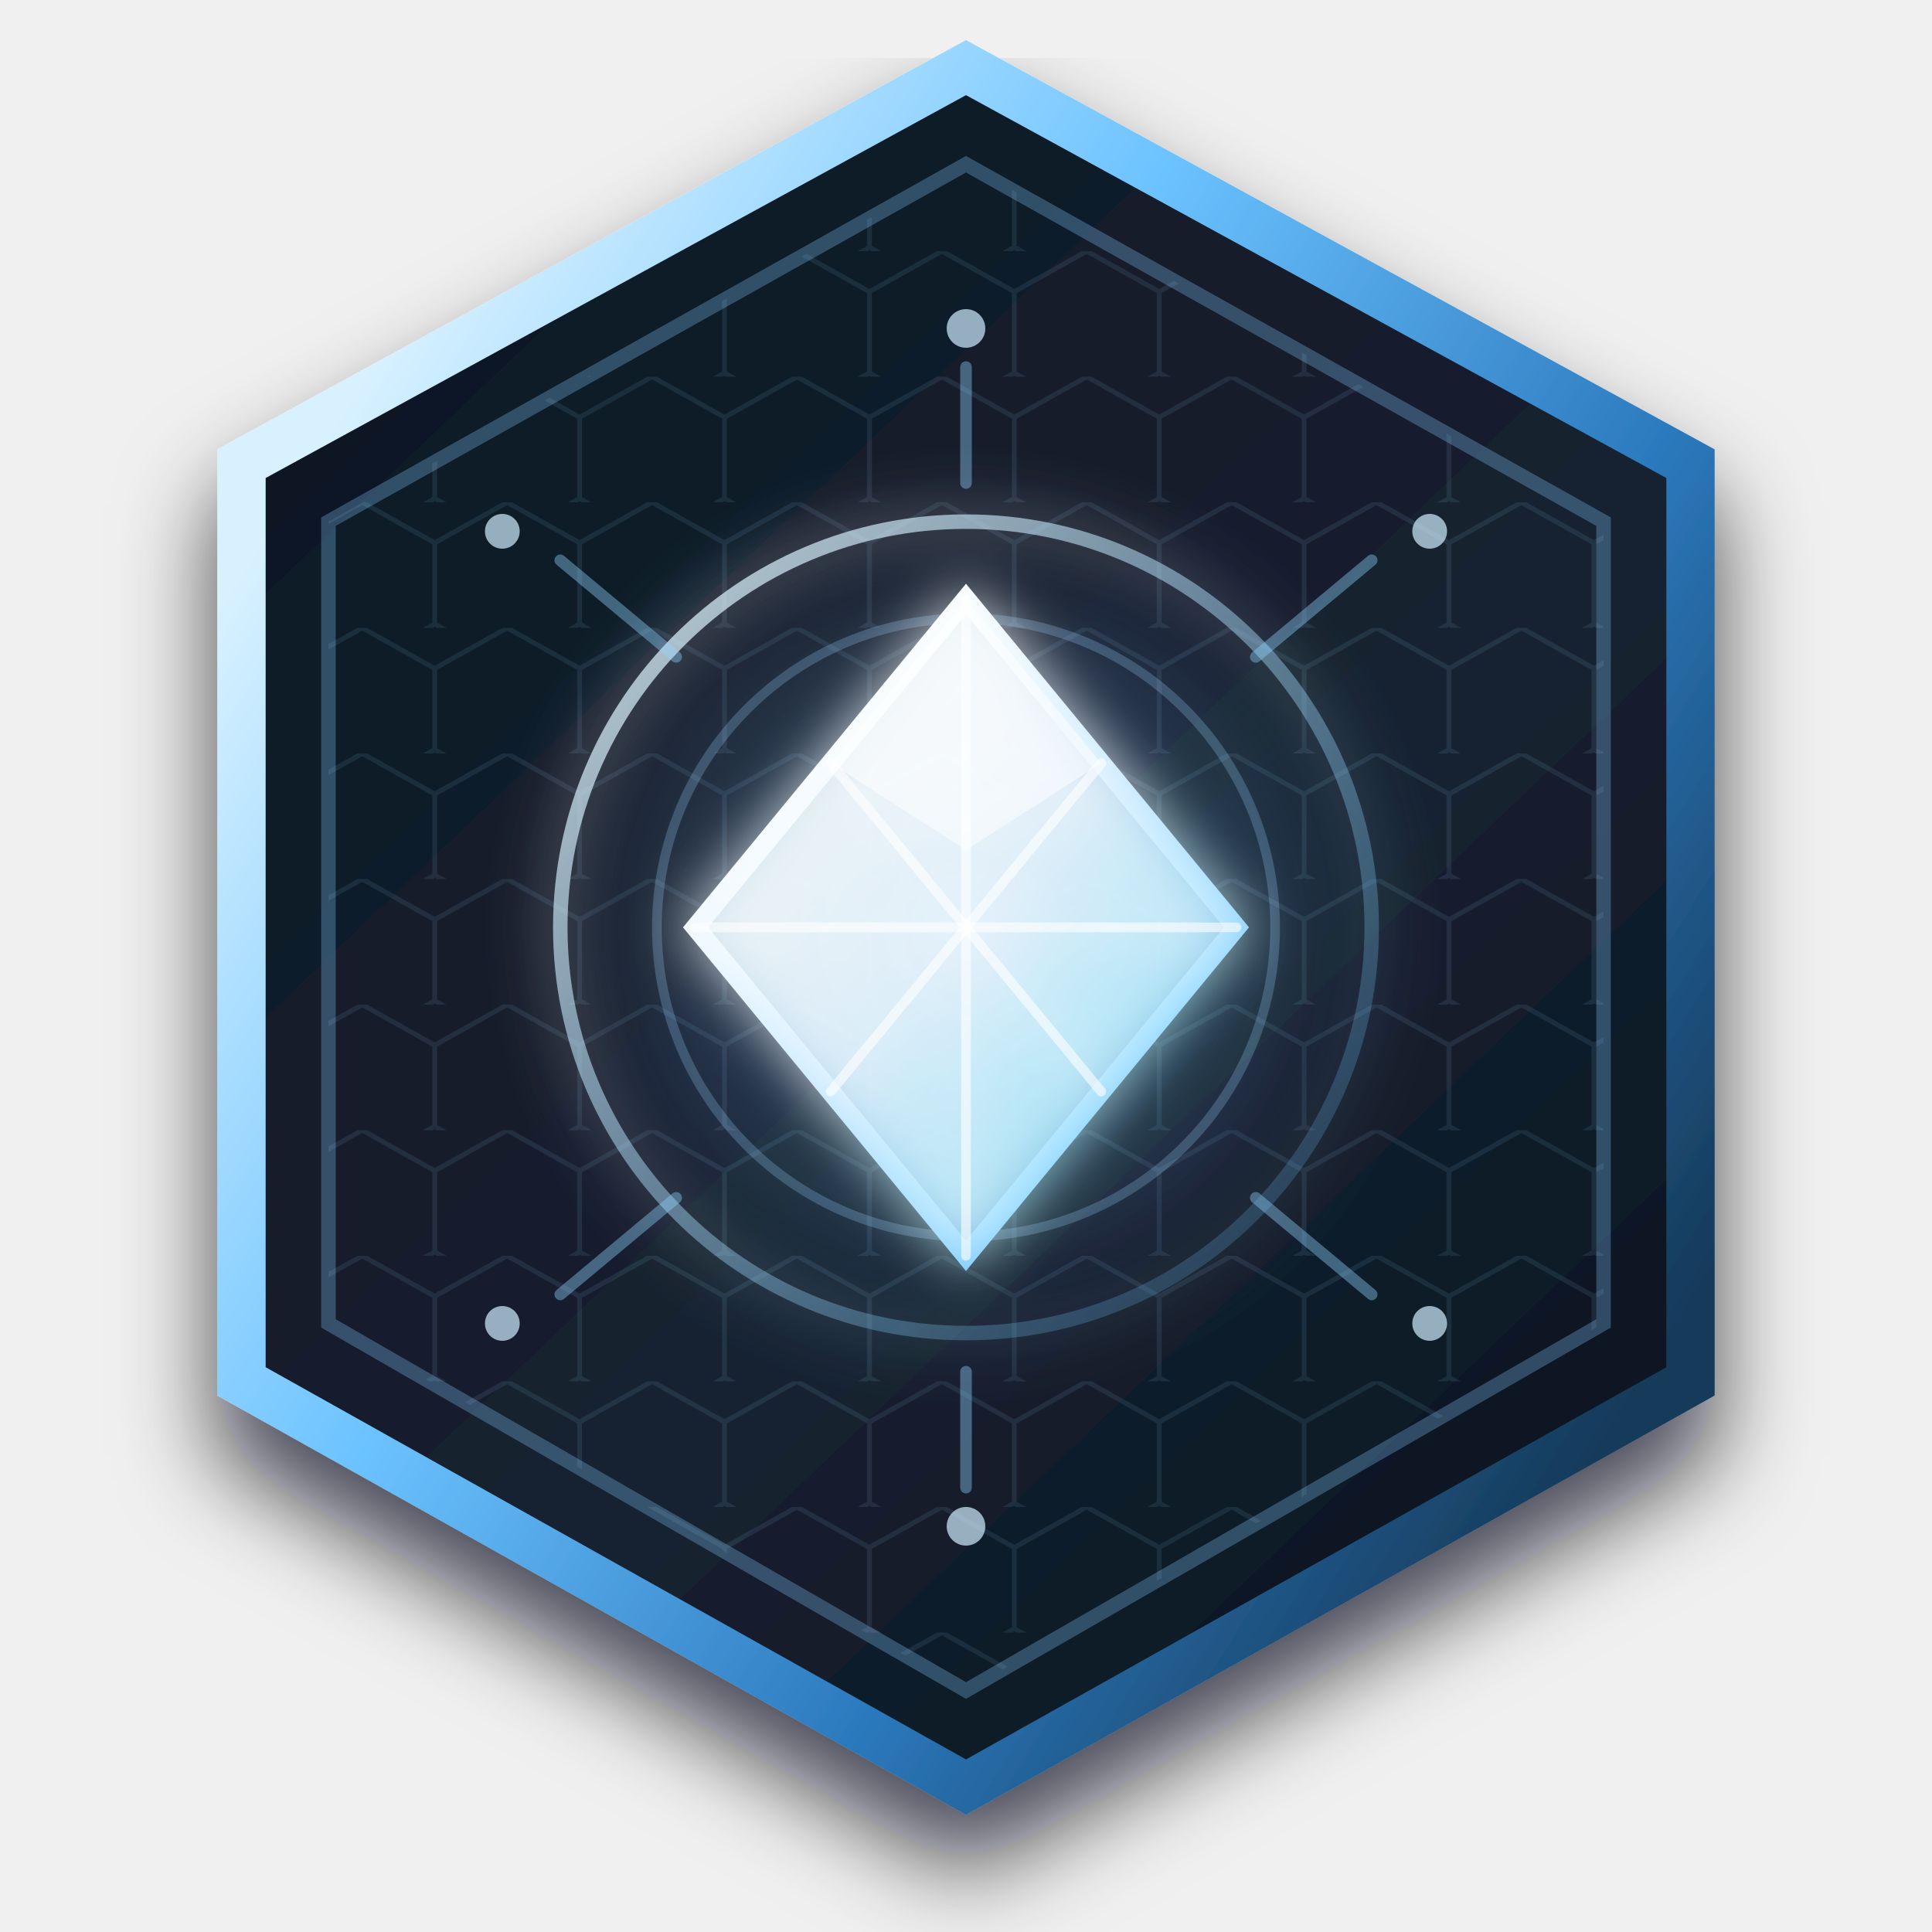
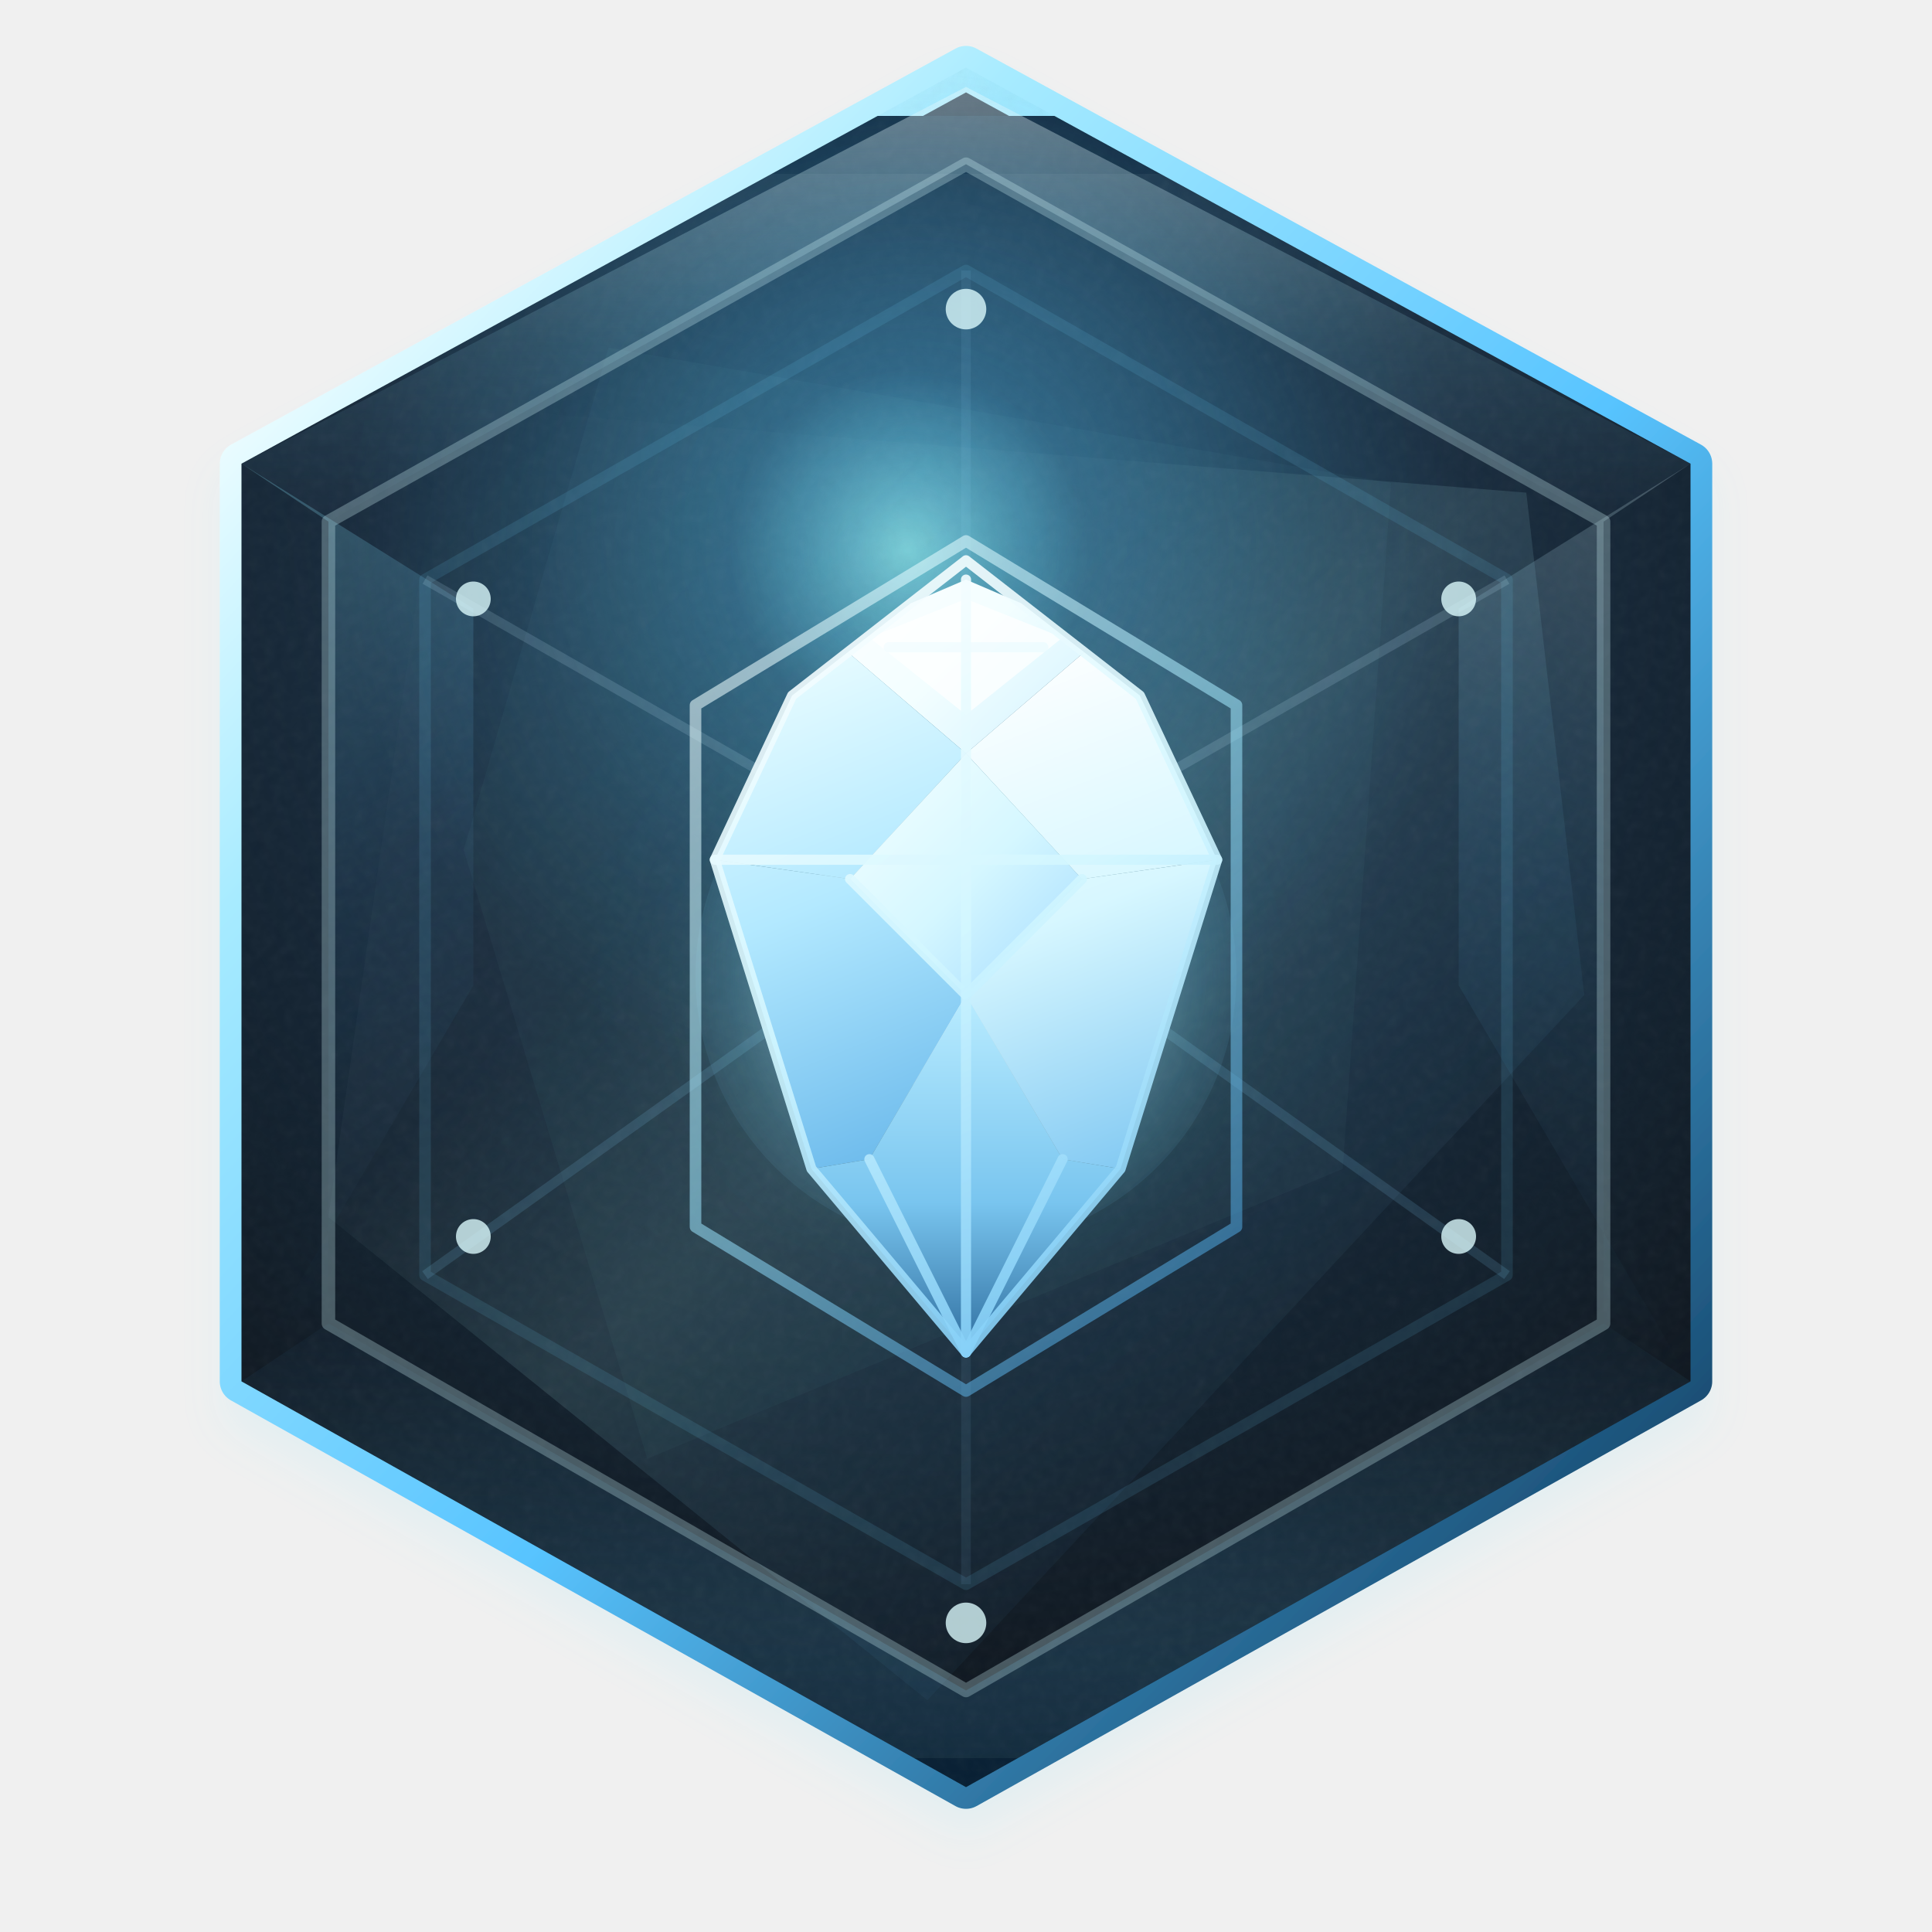
<svg xmlns="http://www.w3.org/2000/svg" width="200" height="200" viewBox="0 0 200 200" fill="none" role="img" aria-labelledby="title desc">
  <defs>
-     <linearGradient id="hexFill" x1="25" y1="20" x2="171" y2="173" gradientUnits="userSpaceOnUse">
-       <stop offset="0" stop-color="#0f1721" />
-       <stop offset="0.6" stop-color="#142131" />
-       <stop offset="1" stop-color="#0c141c" />
+     <linearGradient id="shellFill" x1="34" y1="18" x2="167" y2="183" gradientUnits="userSpaceOnUse">
+       <stop offset="0" stop-color="#071522" />
+       <stop offset="0.36" stop-color="#13283c" />
+       <stop offset="0.7" stop-color="#0a1624" />
+       <stop offset="1" stop-color="#030b14" />
    </linearGradient>
-     <linearGradient id="hexStroke" x1="31" y1="49" x2="173" y2="138" gradientUnits="userSpaceOnUse">
-       <stop offset="0" stop-color="#d8f1ff" />
-       <stop offset="0.35" stop-color="#6cc3ff" />
-       <stop offset="0.7" stop-color="#2c7abf" />
-       <stop offset="1" stop-color="#163a5a" />
+     <linearGradient id="shellStroke" x1="28" y1="32" x2="171" y2="166" gradientUnits="userSpaceOnUse">
+       <stop offset="0" stop-color="#f6ffff" />
+       <stop offset="0.2" stop-color="#a7ebff" />
+       <stop offset="0.55" stop-color="#58c4ff" />
+       <stop offset="1" stop-color="#123f63" />
    </linearGradient>
-     <radialGradient id="centerGlow" cx="100" cy="96" r="50" gradientUnits="userSpaceOnUse">
-       <stop offset="0" stop-color="#e0f4ff" stop-opacity="0.9" />
-       <stop offset="0.4" stop-color="#6cc3ff" stop-opacity="0.4" />
-       <stop offset="1" stop-color="#0b2136" stop-opacity="0" />
+     <radialGradient id="ambient" cx="0" cy="0" r="1" gradientUnits="userSpaceOnUse" gradientTransform="translate(96 52) rotate(87.4552) scale(130.139 120.796)">
+       <stop offset="0" stop-color="#22496b" />
+       <stop offset="0.35" stop-color="#11263b" />
+       <stop offset="0.78" stop-color="#071421" />
+       <stop offset="1" stop-color="#030911" />
    </radialGradient>
-     <linearGradient id="diamondFill" x1="70" y1="66" x2="130" y2="126" gradientUnits="userSpaceOnUse">
+     <radialGradient id="upperGlow" cx="0" cy="0" r="1" gradientUnits="userSpaceOnUse" gradientTransform="translate(94 57) rotate(90) scale(58)">
+       <stop offset="0" stop-color="#91fcff" stop-opacity="0.72" />
+       <stop offset="0.32" stop-color="#46d2ff" stop-opacity="0.22" />
+       <stop offset="1" stop-color="#46d2ff" stop-opacity="0" />
+     </radialGradient>
+     <linearGradient id="topFacet" x1="100" y1="10" x2="100" y2="56" gradientUnits="userSpaceOnUse">
+       <stop offset="0" stop-color="#f1feff" stop-opacity="0.38" />
+       <stop offset="0.55" stop-color="#9ceaff" stop-opacity="0.12" />
+       <stop offset="1" stop-color="#7dcfff" stop-opacity="0" />
+     </linearGradient>
+     <linearGradient id="leftFacet" x1="26" y1="54" x2="64" y2="117" gradientUnits="userSpaceOnUse">
+       <stop offset="0" stop-color="#86e8ff" stop-opacity="0.24" />
+       <stop offset="0.55" stop-color="#4ba3df" stop-opacity="0.08" />
+       <stop offset="1" stop-color="#4ba3df" stop-opacity="0" />
+     </linearGradient>
+     <linearGradient id="rightFacet" x1="173" y1="52" x2="136" y2="123" gradientUnits="userSpaceOnUse">
+       <stop offset="0" stop-color="#dffcff" stop-opacity="0.2" />
+       <stop offset="0.5" stop-color="#65c8ff" stop-opacity="0.1" />
+       <stop offset="1" stop-color="#65c8ff" stop-opacity="0" />
+     </linearGradient>
+     <linearGradient id="lowerFacet" x1="100" y1="131" x2="100" y2="185" gradientUnits="userSpaceOnUse">
+       <stop offset="0" stop-color="#59c5ff" stop-opacity="0" />
+       <stop offset="0.62" stop-color="#59c5ff" stop-opacity="0.14" />
+       <stop offset="1" stop-color="#0d4f7f" stop-opacity="0.3" />
+     </linearGradient>
+     <linearGradient id="causticSweep" x1="45" y1="42" x2="154" y2="156" gradientUnits="userSpaceOnUse">
+       <stop offset="0" stop-color="#f6ffff" stop-opacity="0" />
+       <stop offset="0.34" stop-color="#b6fbff" stop-opacity="0.03" />
+       <stop offset="0.52" stop-color="#b6fbff" stop-opacity="0.12" />
+       <stop offset="0.75" stop-color="#66caff" stop-opacity="0.06" />
+       <stop offset="1" stop-color="#66caff" stop-opacity="0" />
+     </linearGradient>
+     <radialGradient id="coreGlow" cx="0" cy="0" r="1" gradientUnits="userSpaceOnUse" gradientTransform="translate(100 101) rotate(90) scale(34)">
+       <stop offset="0" stop-color="#ffffff" stop-opacity="0.88" />
+       <stop offset="0.36" stop-color="#d7fbff" stop-opacity="0.4" />
+       <stop offset="0.72" stop-color="#76dcff" stop-opacity="0.12" />
+       <stop offset="1" stop-color="#76dcff" stop-opacity="0" />
+     </radialGradient>
+     <linearGradient id="haloStroke" x1="72" y1="72" x2="128" y2="136" gradientUnits="userSpaceOnUse">
+       <stop offset="0" stop-color="#efffff" />
+       <stop offset="0.42" stop-color="#a5ebff" />
+       <stop offset="1" stop-color="#419ad8" />
+     </linearGradient>
+     <linearGradient id="gemTable" x1="84" y1="58" x2="111" y2="86" gradientUnits="userSpaceOnUse">
      <stop offset="0" stop-color="#ffffff" />
-       <stop offset="0.3" stop-color="#d0efff" />
-       <stop offset="0.7" stop-color="#79c7ff" />
-       <stop offset="1" stop-color="#3d8cc7" />
+       <stop offset="0.45" stop-color="#f3feff" />
+       <stop offset="1" stop-color="#c7efff" />
    </linearGradient>
-     <linearGradient id="diamondStroke" x1="80" y1="76" x2="120" y2="116" gradientUnits="userSpaceOnUse">
+     <linearGradient id="gemLeft" x1="74" y1="70" x2="95" y2="122" gradientUnits="userSpaceOnUse">
+       <stop offset="0" stop-color="#ebfdff" />
+       <stop offset="0.46" stop-color="#b3e9ff" />
+       <stop offset="1" stop-color="#66b6ea" />
+     </linearGradient>
+     <linearGradient id="gemRight" x1="105" y1="67" x2="126" y2="121" gradientUnits="userSpaceOnUse">
      <stop offset="0" stop-color="#ffffff" />
-       <stop offset="1" stop-color="#6cc3ff" />
+       <stop offset="0.48" stop-color="#d7f7ff" />
+       <stop offset="1" stop-color="#79c4f1" />
    </linearGradient>
-     <linearGradient id="ringGrad" x1="60" y1="56" x2="140" y2="136" gradientUnits="userSpaceOnUse">
-       <stop offset="0" stop-color="#e8fbff" stop-opacity="0.8" />
-       <stop offset="1" stop-color="#4aa3e0" stop-opacity="0.15" />
+     <linearGradient id="gemCenter" x1="88" y1="79" x2="112" y2="104" gradientUnits="userSpaceOnUse">
+       <stop offset="0" stop-color="#f5ffff" />
+       <stop offset="0.5" stop-color="#d5f7ff" />
+       <stop offset="1" stop-color="#9fd9ff" />
    </linearGradient>
-     <pattern id="grid" width="15" height="13" patternUnits="userSpaceOnUse">
-       <path d="M7.5 0 L15 4.2 L15 12.6 L7.5 16.8 L0 12.6 L0 4.2 Z" fill="none" stroke="#9bd3ff" stroke-opacity="0.1" stroke-width="0.5" />
-     </pattern>
-     <filter id="shadow" x="-30%" y="-30%" width="160%" height="160%" color-interpolation-filters="sRGB">
-       <feDropShadow dx="0" dy="6" stdDeviation="5" flood-color="#02060a" flood-opacity="0.7" />
+     <linearGradient id="gemBottom" x1="100" y1="103" x2="100" y2="140" gradientUnits="userSpaceOnUse">
+       <stop offset="0" stop-color="#b9ecff" />
+       <stop offset="0.58" stop-color="#79c5ef" />
+       <stop offset="1" stop-color="#2f6e9f" />
+     </linearGradient>
+     <linearGradient id="gemEdge" x1="75" y1="61" x2="119" y2="137" gradientUnits="userSpaceOnUse">
+       <stop offset="0" stop-color="#ffffff" />
+       <stop offset="0.5" stop-color="#d1f6ff" />
+       <stop offset="1" stop-color="#78c9f6" />
+     </linearGradient>
+     <linearGradient id="sheenBand" x1="84" y1="20" x2="108" y2="20" gradientUnits="userSpaceOnUse">
+       <stop offset="0" stop-color="#000000" />
+       <stop offset="0.45" stop-color="#ffffff" />
+       <stop offset="0.55" stop-color="#ffffff" />
+       <stop offset="1" stop-color="#000000" />
+     </linearGradient>
+     <filter id="shadow" x="-28%" y="-28%" width="156%" height="168%" color-interpolation-filters="sRGB">
+       <feDropShadow dx="0" dy="9" stdDeviation="6.5" flood-color="#020810" flood-opacity="0.44" />
+       <feDropShadow dx="0" dy="3" stdDeviation="2" flood-color="#78e0ff" flood-opacity="0.1" />
    </filter>
-     <filter id="innerGlow" x="-50%" y="-50%" width="200%" height="200%" color-interpolation-filters="sRGB">
-       <feGaussianBlur stdDeviation="3" result="blur" />
-       <feColorMatrix in="blur" type="matrix" values="         1 0 0 0 0.3         0 1 0 0 0.7         0 0 1 0 1         0 0 0 0.8 0" result="colored" />
-       <feBlend in="SourceGraphic" in2="colored" mode="screen" />
+     <filter id="bloom" x="-60%" y="-60%" width="220%" height="220%" color-interpolation-filters="sRGB">
+       <feGaussianBlur in="SourceGraphic" stdDeviation="5.5" result="blur" />
+       <feColorMatrix in="blur" type="matrix" values="         1 0 0 0 0         0 1 0 0 0.18         0 0 1 0 0.28         0 0 0 0.55 0" result="tint" />
+       <feBlend in="SourceGraphic" in2="tint" mode="screen" />
+     </filter>
+     <filter id="grain" x="-20%" y="-20%" width="140%" height="140%" color-interpolation-filters="sRGB">
+       <feTurbulence type="fractalNoise" baseFrequency="0.85" numOctaves="2" seed="19" stitchTiles="stitch" result="noise" />
+       <feColorMatrix in="noise" type="saturate" values="0" result="mono" />
+       <feComponentTransfer in="mono" result="faded">
+         <feFuncA type="table" tableValues="0 0.05" />
+       </feComponentTransfer>
+       <feBlend in="SourceGraphic" in2="faded" mode="screen" />
    </filter>
    <clipPath id="hexClip">
+       <polygon points="100 7 175 48 175 143 100 185 25 143 25 48" />
+     </clipPath>
+     <clipPath id="innerHexClip">
      <polygon points="100 17 166 54 166 137 100 175 34 137 34 54" />
    </clipPath>
+     <clipPath id="coreClip">
+       <polygon points="100 58 118 72 126 89 116 121 100 140 84 121 74 89 82 72" />
+     </clipPath>
+     <mask id="sheenMask" maskUnits="userSpaceOnUse">
+       <rect x="68" y="48" width="64" height="96" fill="#000000" />
+       <rect x="90" y="46" width="16" height="110" rx="8" fill="url(#sheenBand)" transform="rotate(-24 100 100)" />
+     </mask>
  </defs>
  <g filter="url(#shadow)">
-     <polygon points="100 7 175 48 175 143 100 185 25 143 25 48" fill="url(#hexFill)" stroke="url(#hexStroke)" stroke-width="5" />
+     <polygon points="100 7 175 48 175 143 100 185 25 143 25 48" fill="url(#shellFill)" stroke="url(#shellStroke)" stroke-width="4.5" stroke-linejoin="round" />
  </g>
-   <polygon points="100 17 166 54 166 137 100 175 34 137 34 54" fill="none" stroke="#86c9ff" stroke-opacity="0.3" stroke-width="1.5" />
  <g clip-path="url(#hexClip)">
-     <rect x="22" y="18" width="156" height="156" fill="url(#grid)" />
+     <rect x="12" y="12" width="176" height="176" fill="url(#ambient)" />
+     <circle cx="94" cy="57" r="58" fill="url(#upperGlow)" />
+     <polygon points="100 9 175 48 166 54 100 17 34 54 25 48" fill="url(#topFacet)" />
+     <polygon points="25 48 34 54 34 137 25 143 49 102 49 63" fill="url(#leftFacet)" />
+     <polygon points="175 48 166 54 166 137 175 143 151 102 151 63" fill="url(#rightFacet)" />
+     <polygon points="34 137 100 175 166 137 175 143 100 185 25 143" fill="url(#lowerFacet)" />
+     <polygon points="46 42 158 51 164 103 96 176 34 126" fill="url(#causticSweep)" />
+     <polygon points="63 36 144 50 139 121 67 151 48 88" fill="#9aebff" fill-opacity="0.03" />
+     <rect x="18" y="18" width="164" height="164" fill="#e8fbff" fill-opacity="0.05" filter="url(#grain)" />
  </g>
-   <circle cx="100" cy="96" r="50" fill="url(#centerGlow)" opacity="0.5" />
-   <g filter="url(#innerGlow)">
-     <circle cx="100" cy="96" r="42" fill="none" stroke="url(#ringGrad)" stroke-width="1.5" />
-     <circle cx="100" cy="96" r="32" fill="none" stroke="#9bd3ff" stroke-opacity="0.25" stroke-width="1" />
-     <polygon points="100 62 128 96 100 130 72 96" fill="url(#diamondFill)" fill-opacity="0.85" stroke="url(#diamondStroke)" stroke-width="2" />
-     <g stroke="#ffffff" stroke-opacity="0.6" stroke-width="1" stroke-linecap="round">
-       <line x1="100" y1="62" x2="100" y2="130" />
-       <line x1="72" y1="96" x2="128" y2="96" />
-       <line x1="86" y1="79" x2="114" y2="113" />
-       <line x1="114" y1="79" x2="86" y2="113" />
+   <polygon points="100 17 166 54 166 137 100 175 34 137 34 54" fill="none" stroke="#d6fbff" stroke-opacity="0.28" stroke-width="1.4" stroke-linejoin="round" />
+   <polygon points="100 28 156 60 156 132 100 164 44 132 44 60" fill="none" stroke="#71d3ff" stroke-opacity="0.12" stroke-width="1.2" stroke-linejoin="round" />
+   <g clip-path="url(#innerHexClip)">
+     <g stroke="#9ddfff" stroke-opacity="0.08" stroke-width="1">
+       <line x1="100" y1="28" x2="100" y2="92" />
+       <line x1="156" y1="60" x2="100" y2="92" />
+       <line x1="156" y1="132" x2="100" y2="92" />
+       <line x1="100" y1="164" x2="100" y2="92" />
+       <line x1="44" y1="132" x2="100" y2="92" />
+       <line x1="44" y1="60" x2="100" y2="92" />
    </g>
-     <polygon points="100 62 114 79 100 88 86 79" fill="#ffffff" fill-opacity="0.5" />
+     <path d="M44 60L100 92L156 60" stroke="#efffff" stroke-opacity="0.08" stroke-width="1" />
+     <path d="M44 132L100 92L156 132" stroke="#7fd1ff" stroke-opacity="0.07" stroke-width="1" />
  </g>
-   <g stroke="#8fd4ff" stroke-opacity="0.4" stroke-width="1.2" stroke-linecap="round">
-     <line x1="100" y1="50" x2="100" y2="38" />
-     <line x1="100" y1="142" x2="100" y2="154" />
-     <line x1="130" y1="68" x2="142" y2="58" />
-     <line x1="70" y1="68" x2="58" y2="58" />
-     <line x1="130" y1="124" x2="142" y2="134" />
-     <line x1="70" y1="124" x2="58" y2="134" />
+   <g filter="url(#bloom)">
+     <circle cx="100" cy="101" r="28" fill="url(#coreGlow)" />
  </g>
-   <g fill="#cfeeff" opacity="0.7">
-     <circle cx="100" cy="34" r="2" />
-     <circle cx="100" cy="158" r="2" />
-     <circle cx="148" cy="55" r="1.8" />
-     <circle cx="52" cy="55" r="1.8" />
-     <circle cx="148" cy="137" r="1.8" />
-     <circle cx="52" cy="137" r="1.8" />
+   <polygon points="100 56 128 73 128 127 100 144 72 127 72 73" fill="none" stroke="url(#haloStroke)" stroke-width="1.2" stroke-opacity="0.56" stroke-linejoin="round" />
+   <g clip-path="url(#coreClip)">
+     <rect x="70" y="50" width="60" height="92" fill="#f8ffff" fill-opacity="0.42" mask="url(#sheenMask)" />
+     <polygon points="86 66 100 60 114 66 100 78" fill="url(#gemTable)" />
+     <polygon points="82 72 86 66 100 78 88 91 74 89" fill="url(#gemLeft)" />
+     <polygon points="114 66 118 72 126 89 112 91 100 78" fill="url(#gemRight)" />
+     <polygon points="88 91 100 78 112 91 100 103" fill="url(#gemCenter)" />
+     <polygon points="74 89 88 91 100 103 90 120 84 121" fill="url(#gemLeft)" />
+     <polygon points="100 103 112 91 126 89 116 121 110 120" fill="url(#gemRight)" />
+     <polygon points="90 120 100 103 100 140 84 121" fill="url(#gemBottom)" />
+     <polygon points="100 103 110 120 116 121 100 140" fill="url(#gemBottom)" />
+     <polygon points="90 66 100 62 110 66 100 74" fill="#ffffff" fill-opacity="0.72" />
+   </g>
+   <g stroke="url(#gemEdge)" stroke-width="1.05" stroke-linejoin="round" stroke-linecap="round" stroke-opacity="0.9">
+     <polygon points="100 58 118 72 126 89 116 121 100 140 84 121 74 89 82 72" fill="none" />
+     <line x1="92" y1="67" x2="108" y2="67" stroke-opacity="0.65" />
+     <line x1="74" y1="89" x2="126" y2="89" />
+     <line x1="100" y1="60" x2="100" y2="140" />
+     <line x1="88" y1="91" x2="100" y2="103" />
+     <line x1="112" y1="91" x2="100" y2="103" />
+     <line x1="90" y1="120" x2="100" y2="140" />
+     <line x1="110" y1="120" x2="100" y2="140" />
+   </g>
+   <g fill="#defcff" fill-opacity="0.78">
+     <circle cx="100" cy="32" r="2.1" />
+     <circle cx="151" cy="62" r="1.8" />
+     <circle cx="151" cy="128" r="1.8" />
+     <circle cx="100" cy="168" r="2.1" />
+     <circle cx="49" cy="128" r="1.8" />
+     <circle cx="49" cy="62" r="1.8" />
  </g>
</svg>
